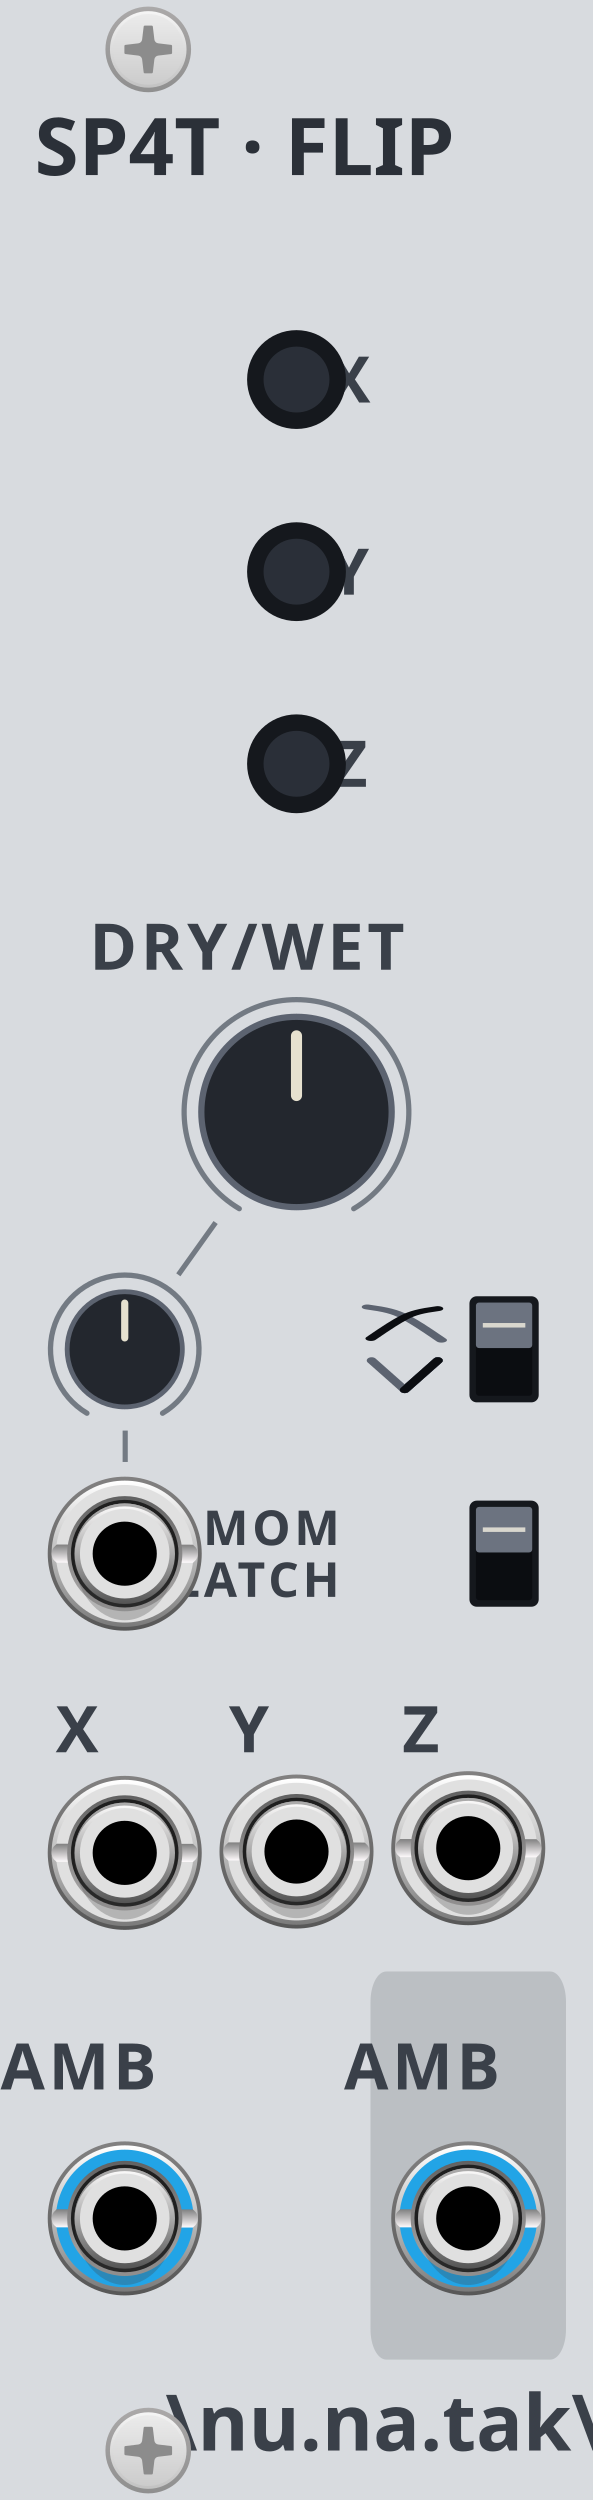
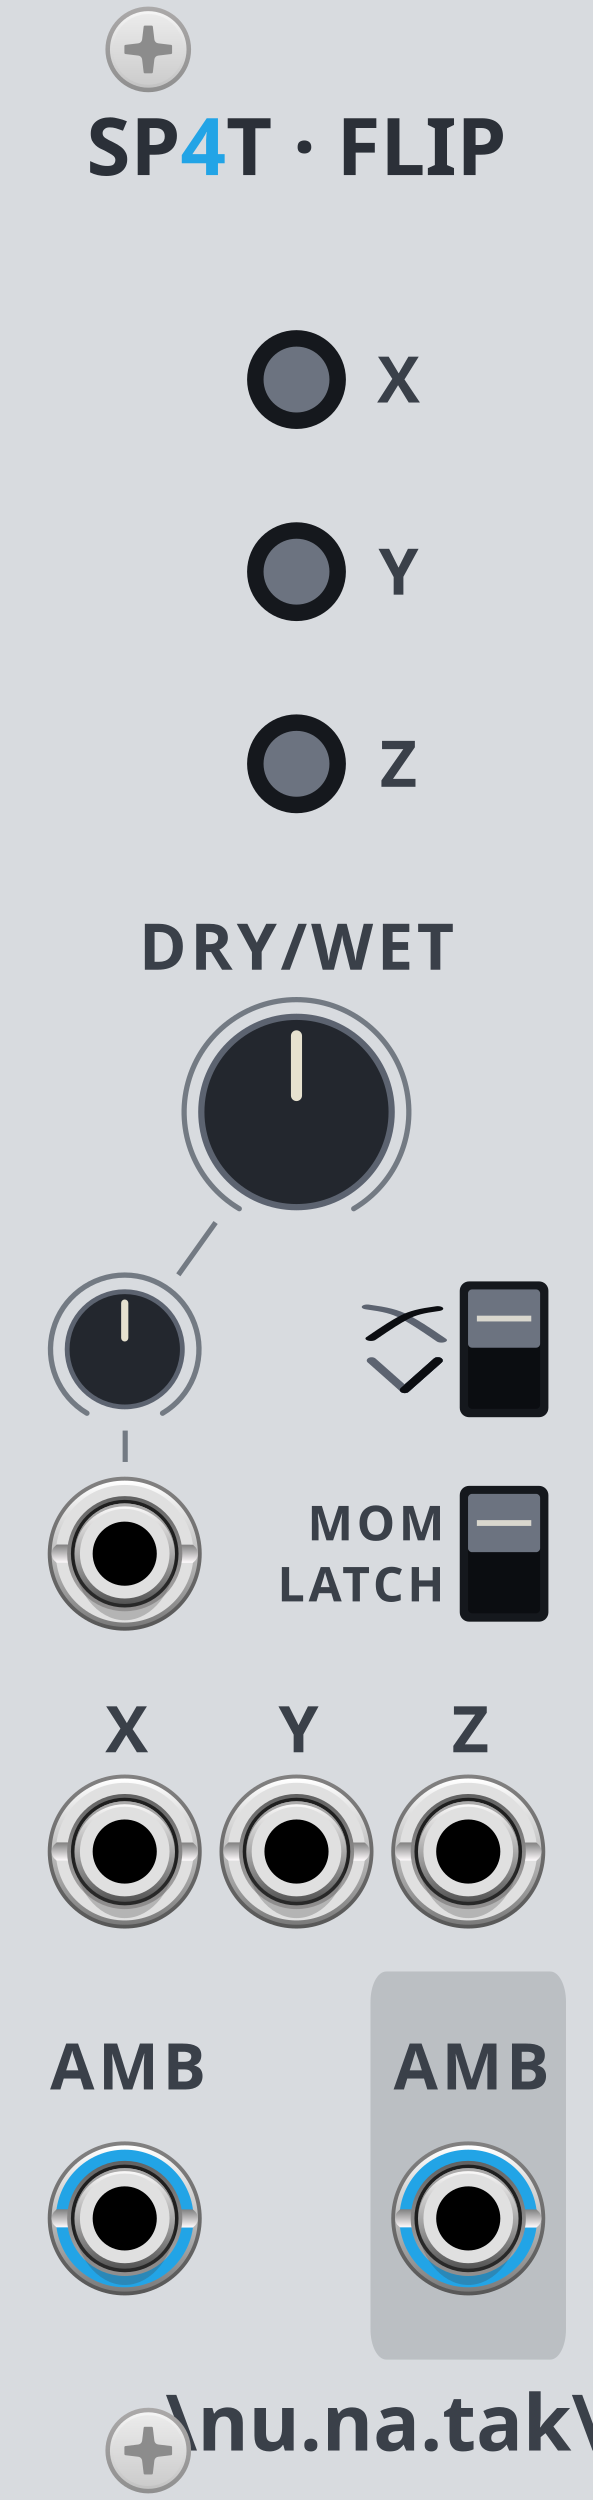
- <svg xmlns="http://www.w3.org/2000/svg" xmlns:xlink="http://www.w3.org/1999/xlink" version="1.1" width="30.48mm" height="128.5mm" viewBox="0 0 30.48 128.5" id="svg8" xml:space="preserve">
+ <svg xmlns="http://www.w3.org/2000/svg" xmlns:xlink="http://www.w3.org/1999/xlink" version="1.1" width="30.48mm" height="128.5mm" viewBox="0 0 30.48 128.5" id="svg8">
  <defs id="component-defs">
    <linearGradient id="screw-g1" gradientUnits="userSpaceOnUse" x1="219.999" y1="6477.4" x2="232.999" y2="6477.4" gradientTransform="matrix(6.123234e-17 1 1 -6.123234e-17 -6469.9 -219)">
      <stop offset="0" stop-color="#ABA9A9" id="stop1" />
      <stop offset="1" stop-color="#8F8F8F" id="stop2" />
    </linearGradient>
    <linearGradient id="screw-g2" gradientUnits="userSpaceOnUse" x1="220.687" y1="6477.4" x2="232.311" y2="6477.4" gradientTransform="matrix(6.123234e-17 1 1 -6.123234e-17 -6469.9 -219)">
      <stop offset="0.006" stop-color="#F5F5F5" id="stop3" />
      <stop offset="1" stop-color="#C2C2C2" id="stop4" />
    </linearGradient>
    <linearGradient id="screw-g3" gradientUnits="userSpaceOnUse" x1="221.134" y1="6477.4" x2="231.864" y2="6477.4" gradientTransform="matrix(6.123234e-17 1 1 -6.123234e-17 -6469.9 -219)">
      <stop offset="0.006" stop-color="#EBEBEB" id="stop5" />
      <stop offset="1" stop-color="#CCCCCC" id="stop6" />
    </linearGradient>
    <symbol id="ScrewSilver" viewBox="0 0 15 14.999">
      <circle fill="url(#screw-g1)" cx="7.5" cy="7.499" r="6.5" id="circle6" />
      <circle fill="url(#screw-g2)" cx="7.5" cy="7.499" r="5.812" id="circle7" />
      <circle fill="url(#screw-g3)" cx="7.5" cy="7.499" r="5.365" id="circle8" />
      <path fill="#8C8C8C" d="M10.969,6.81L9.005,6.575C8.704,6.539,8.466,6.301,8.43,5.999L8.196,4.037c-0.01-0.086-0.083-0.15-0.169-0.15H6.973c-0.086,0-0.159,0.064-0.169,0.15l-0.235,1.963C6.533,6.302,6.295,6.54,5.994,6.576L4.031,6.81c-0.086,0.01-0.15,0.083-0.15,0.169v1.054c0,0.086,0.064,0.159,0.15,0.169l1.963,0.235C6.296,8.473,6.533,8.71,6.569,9.012l0.235,1.963c0.01,0.086,0.083,0.15,0.169,0.15h1.054c0.086,0,0.159-0.064,0.169-0.15l0.235-1.963c0.036-0.301,0.274-0.539,0.575-0.575l1.962-0.235c0.086-0.01,0.15-0.083,0.15-0.169V6.979C11.119,6.893,11.054,6.82,10.969,6.81z" id="path8" />
    </symbol>
    <linearGradient id="jack-g16" gradientUnits="userSpaceOnUse" x1="-602.159" y1="1785.691" x2="-578.784" y2="1785.691" gradientTransform="matrix(0,1,1,0,-1773.841,602.399)">
      <stop offset="0" stop-color="#828181" id="stop8" />
      <stop offset="1" stop-color="#575757" id="stop9" />
    </linearGradient>
    <linearGradient id="jack-g17" gradientUnits="userSpaceOnUse" x1="1062.069" y1="-4091.69" x2="1084.274" y2="-4091.69" gradientTransform="rotate(90,-1509.304,-2570.536)">
      <stop offset="0.006" stop-color="#FFFFFF" id="stop10" />
      <stop offset="1" stop-color="#7A7A7A" id="stop11" />
    </linearGradient>
    <linearGradient id="jack-g18" gradientUnits="userSpaceOnUse" x1="58.862" y1="-54.641" x2="58.862" y2="-51.868" gradientTransform="matrix(1,0,0,-1,-47.00625,-41.32658)">
      <stop offset="0" stop-color="#FFFBFD" id="stop12" />
      <stop offset="1" stop-color="#808080" id="stop13" />
    </linearGradient>
    <linearGradient id="jack-g19" gradientUnits="userSpaceOnUse" x1="-1240.793" y1="-381.897" x2="-1223.316" y2="-381.897" gradientTransform="matrix(0,-1,-1,0,-370.0472,-1220.126)">
      <stop offset="0" stop-color="#B0AEAE" id="stop14" />
      <stop offset="1" stop-color="#616161" id="stop15" />
    </linearGradient>
    <linearGradient id="jack-g20" gradientUnits="userSpaceOnUse" x1="-1884.864" y1="21.483" x2="-1884.864" y2="6.22" gradientTransform="rotate(180,-936.5067,12.88983)">
      <stop offset="0" stop-color="#FFFEFE" id="stop16" />
      <stop offset="1" stop-color="#545454" id="stop17" />
    </linearGradient>
    <linearGradient xlink:href="#jack-g16" id="linearGradient17" gradientUnits="userSpaceOnUse" gradientTransform="matrix(0,1,1,0,-1773.841,602.399)" x1="-602.159" y1="1785.691" x2="-578.784" y2="1785.691" />
    <linearGradient xlink:href="#jack-g17" id="linearGradient18" gradientUnits="userSpaceOnUse" gradientTransform="rotate(90,-1509.304,-2570.536)" x1="1062.069" y1="-4091.69" x2="1084.274" y2="-4091.69" />
    <linearGradient xlink:href="#jack-g18" id="linearGradient19" gradientUnits="userSpaceOnUse" gradientTransform="matrix(1,0,0,-1,-47.00625,-41.32658)" x1="58.862" y1="-54.641" x2="58.862" y2="-51.868" />
    <linearGradient xlink:href="#jack-g19" id="linearGradient20" gradientUnits="userSpaceOnUse" gradientTransform="matrix(0,-1,-1,0,-370.0472,-1220.126)" x1="-1240.793" y1="-381.897" x2="-1223.316" y2="-381.897" />
    <linearGradient xlink:href="#jack-g20" id="linearGradient21" gradientUnits="userSpaceOnUse" gradientTransform="rotate(180,-936.5067,12.88983)" x1="-1884.864" y1="21.483" x2="-1884.864" y2="6.22" />
-     <linearGradient xlink:href="#jack-g16" id="linearGradient34" gradientUnits="userSpaceOnUse" gradientTransform="matrix(0,1,1,0,-1773.841,602.399)" x1="-602.159" y1="1785.691" x2="-578.784" y2="1785.691" />
-     <linearGradient xlink:href="#jack-g17" id="linearGradient35" gradientUnits="userSpaceOnUse" gradientTransform="rotate(90,-1509.304,-2570.536)" x1="1062.069" y1="-4091.69" x2="1084.274" y2="-4091.69" />
-     <linearGradient xlink:href="#jack-g18" id="linearGradient36" gradientUnits="userSpaceOnUse" gradientTransform="matrix(1,0,0,-1,-47.00625,-41.32658)" x1="58.862" y1="-54.641" x2="58.862" y2="-51.868" />
-     <linearGradient xlink:href="#jack-g19" id="linearGradient37" gradientUnits="userSpaceOnUse" gradientTransform="matrix(0,-1,-1,0,-370.0472,-1220.126)" x1="-1240.793" y1="-381.897" x2="-1223.316" y2="-381.897" />
-     <linearGradient xlink:href="#jack-g20" id="linearGradient38" gradientUnits="userSpaceOnUse" gradientTransform="rotate(180,-936.5067,12.88983)" x1="-1884.864" y1="21.483" x2="-1884.864" y2="6.22" />
-     <linearGradient id="jack-g16-2" gradientUnits="userSpaceOnUse" x1="-602.159" y1="1785.691" x2="-578.784" y2="1785.691" gradientTransform="matrix(0 1 1 0 -1773.841 602.399)">
-       <stop offset="0" stop-color="#828181" id="stop8-7" />
-       <stop offset="1" stop-color="#575757" id="stop9-3" />
-     </linearGradient>
-     <linearGradient id="jack-g17-7" gradientUnits="userSpaceOnUse" x1="1062.069" y1="-4091.69" x2="1084.274" y2="-4091.69" gradientTransform="matrix(0 1 -1 0 -4079.84 -1061.232)">
-       <stop offset="0.006" stop-color="#FFFFFF" id="stop10-9" />
-       <stop offset="1" stop-color="#7A7A7A" id="stop11-0" />
-     </linearGradient>
-     <linearGradient id="jack-g20-7" gradientUnits="userSpaceOnUse" x1="-1884.864" y1="21.483" x2="-1884.864" y2="6.22" gradientTransform="matrix(-1 0 0 -1 -1873.013 25.77966)">
-       <stop offset="0" stop-color="#FFFEFE" id="stop16-0" />
-       <stop offset="1" stop-color="#545454" id="stop17-3" />
-     </linearGradient>
-     <linearGradient xlink:href="#jack-g16" id="linearGradient70" gradientUnits="userSpaceOnUse" gradientTransform="matrix(0,1,1,0,-1773.841,602.399)" x1="-602.159" y1="1785.691" x2="-578.784" y2="1785.691" />
-     <linearGradient xlink:href="#jack-g17" id="linearGradient71" gradientUnits="userSpaceOnUse" gradientTransform="rotate(90,-1509.304,-2570.536)" x1="1062.069" y1="-4091.69" x2="1084.274" y2="-4091.69" />
-     <linearGradient xlink:href="#jack-g18" id="linearGradient72" gradientUnits="userSpaceOnUse" gradientTransform="matrix(1,0,0,-1,-47.00625,-41.32658)" x1="58.862" y1="-54.641" x2="58.862" y2="-51.868" />
-     <linearGradient xlink:href="#jack-g19" id="linearGradient73" gradientUnits="userSpaceOnUse" gradientTransform="matrix(0,-1,-1,0,-370.0472,-1220.126)" x1="-1240.793" y1="-381.897" x2="-1223.316" y2="-381.897" />
-     <linearGradient xlink:href="#jack-g20" id="linearGradient74" gradientUnits="userSpaceOnUse" gradientTransform="rotate(180,-936.5067,12.88983)" x1="-1884.864" y1="21.483" x2="-1884.864" y2="6.22" />
-     <linearGradient xlink:href="#jack-g16" id="linearGradient82" gradientUnits="userSpaceOnUse" gradientTransform="matrix(0,1,1,0,-1773.841,602.399)" x1="-602.159" y1="1785.691" x2="-578.784" y2="1785.691" />
-     <linearGradient xlink:href="#jack-g17" id="linearGradient83" gradientUnits="userSpaceOnUse" gradientTransform="rotate(90,-1509.304,-2570.536)" x1="1062.069" y1="-4091.69" x2="1084.274" y2="-4091.69" />
-     <linearGradient xlink:href="#jack-g18" id="linearGradient84" gradientUnits="userSpaceOnUse" gradientTransform="matrix(1,0,0,-1,-47.00625,-41.32658)" x1="58.862" y1="-54.641" x2="58.862" y2="-51.868" />
-     <linearGradient xlink:href="#jack-g19" id="linearGradient85" gradientUnits="userSpaceOnUse" gradientTransform="matrix(0,-1,-1,0,-370.0472,-1220.126)" x1="-1240.793" y1="-381.897" x2="-1223.316" y2="-381.897" />
-     <linearGradient xlink:href="#jack-g20" id="linearGradient86" gradientUnits="userSpaceOnUse" gradientTransform="rotate(180,-936.5067,12.88983)" x1="-1884.864" y1="21.483" x2="-1884.864" y2="6.22" />
-     <linearGradient xlink:href="#jack-g16" id="linearGradient94" gradientUnits="userSpaceOnUse" gradientTransform="matrix(0,1,1,0,-1773.841,602.399)" x1="-602.159" y1="1785.691" x2="-578.784" y2="1785.691" />
-     <linearGradient xlink:href="#jack-g17" id="linearGradient95" gradientUnits="userSpaceOnUse" gradientTransform="rotate(90,-1509.304,-2570.536)" x1="1062.069" y1="-4091.69" x2="1084.274" y2="-4091.69" />
-     <linearGradient xlink:href="#jack-g18" id="linearGradient96" gradientUnits="userSpaceOnUse" gradientTransform="matrix(1,0,0,-1,-47.00625,-41.32658)" x1="58.862" y1="-54.641" x2="58.862" y2="-51.868" />
-     <linearGradient xlink:href="#jack-g19" id="linearGradient97" gradientUnits="userSpaceOnUse" gradientTransform="matrix(0,-1,-1,0,-370.0472,-1220.126)" x1="-1240.793" y1="-381.897" x2="-1223.316" y2="-381.897" />
-     <linearGradient xlink:href="#jack-g20" id="linearGradient98" gradientUnits="userSpaceOnUse" gradientTransform="rotate(180,-936.5067,12.88983)" x1="-1884.864" y1="21.483" x2="-1884.864" y2="6.22" />
    <linearGradient xlink:href="#jack-g16" id="linearGradient104" gradientUnits="userSpaceOnUse" gradientTransform="matrix(0,1,1,0,-1773.841,602.399)" x1="-602.159" y1="1785.691" x2="-578.784" y2="1785.691" />
    <linearGradient xlink:href="#jack-g17" id="linearGradient105" gradientUnits="userSpaceOnUse" gradientTransform="rotate(90,-1509.304,-2570.536)" x1="1062.069" y1="-4091.69" x2="1084.274" y2="-4091.69" />
    <linearGradient xlink:href="#jack-g18" id="linearGradient106" gradientUnits="userSpaceOnUse" gradientTransform="matrix(1,0,0,-1,-47.00625,-41.32658)" x1="58.862" y1="-54.641" x2="58.862" y2="-51.868" />
    <linearGradient xlink:href="#jack-g19" id="linearGradient107" gradientUnits="userSpaceOnUse" gradientTransform="matrix(0,-1,-1,0,-370.0472,-1220.126)" x1="-1240.793" y1="-381.897" x2="-1223.316" y2="-381.897" />
    <linearGradient xlink:href="#jack-g20" id="linearGradient108" gradientUnits="userSpaceOnUse" gradientTransform="rotate(180,-936.5067,12.88983)" x1="-1884.864" y1="21.483" x2="-1884.864" y2="6.22" />
-   </defs>
-   <g id="panel" style="display:inline">
-     <rect id="background" x="0" y="0" width="30.48" height="128.5" fill="#d8dbdf" />
-     <rect style="display:inline;fill:#bbbfc3;fill-opacity:1;stroke:none;stroke-width:0.218;stroke-dasharray:none;stroke-opacity:1" id="rect138" width="10.048" height="19.948" x="19.044" y="101.335" rx="0.809" ry="1.552" />
-     <text id="title" x="15.24" y="9" font-family="'Rounded Mplus 1c', 'Arial Rounded MT Bold', sans-serif" font-size="4.1" font-weight="700" text-anchor="middle" fill="#2B3038" style="font-style:normal;font-variant:normal;font-weight:bold;font-stretch:normal;font-size:4.1px;font-family:'Rounded Mplus 1c', 'Arial Rounded MT Bold', sans-serif;-inkscape-font-specification:'Rounded Mplus 1c, Arial Rounded MT Bold, sans-serif, Bold';font-variant-ligatures:normal;font-variant-caps:normal;font-variant-numeric:normal;font-variant-east-asian:normal;text-anchor:middle;fill:#2b3038">
-       <tspan id="tspan38" x="15.24" y="9">SP4T · FLIP</tspan>
-     </text>
-     <text id="brand" x="19.76" y="125.958" font-family="'Rounded Mplus 1c', 'Arial Rounded MT Bold', sans-serif" font-size="4px" font-weight="700" text-anchor="middle" fill="#3a4049">\nu.na.tak\</text>
-     <g style="fill:none;stroke:#5c6370;stroke-width:7.128;stroke-linecap:round;stroke-linejoin:round;stroke-dasharray:none;stroke-opacity:1" id="g142" transform="matrix(0.07083916,0,0,0.04712771,18.53588,69.55258)">
-       <path d="M 8,8 32,40 56,8" id="path1-3" style="stroke:#5c6370;stroke-width:7.128;stroke-dasharray:none;stroke-opacity:1" />
-       <path d="M 32,40 56,8" id="path143" style="stroke:#5c6370;stroke-width:7.128;stroke-dasharray:none;stroke-opacity:1" />
-     </g>
-     <g id="g121" transform="translate(6.052752,7.687021)" style="display:inline">
-       <text x="16.901" y="71.725" id="text118" style="font-style:normal;font-variant:normal;font-weight:600;font-stretch:normal;font-size:2.469px;font-family:'Barlow Condensed', 'Arial Narrow', sans-serif;-inkscape-font-specification:'Barlow Condensed, Arial Narrow, sans-serif, Semi-Bold';font-variant-ligatures:normal;font-variant-caps:normal;font-variant-numeric:normal;font-variant-east-asian:normal;text-align:end;letter-spacing:0.2;text-anchor:end;fill:#3a4049;fill-opacity:1">
-         <tspan id="tspan139" x="17.101" y="71.725">MOM</tspan>
-       </text>
-       <text x="16.889" y="74.388" id="text119" style="font-style:normal;font-variant:normal;font-weight:600;font-stretch:normal;font-size:2.469px;font-family:'Barlow Condensed', 'Arial Narrow', sans-serif;-inkscape-font-specification:'Barlow Condensed, Arial Narrow, sans-serif, Semi-Bold';font-variant-ligatures:normal;font-variant-caps:normal;font-variant-numeric:normal;font-variant-east-asian:normal;text-align:end;letter-spacing:0.2;text-anchor:end;fill:#3a4049;fill-opacity:1">
-         <tspan id="tspan140" x="17.089" y="74.388">LATCH</tspan>
-       </text>
-     </g>
-     <text x="15.144" y="49.844" id="text106" style="font-style:normal;font-variant:normal;font-weight:600;font-stretch:normal;font-size:3.3px;font-family:'Barlow Condensed', 'Arial Narrow', sans-serif;-inkscape-font-specification:'Barlow Condensed, Arial Narrow, sans-serif, Semi-Bold';font-variant-ligatures:normal;font-variant-caps:normal;font-variant-numeric:normal;font-variant-east-asian:normal;letter-spacing:0.2;text-anchor:middle;display:inline;fill:#3a4049">
-       <tspan id="tspan146" x="15.244" y="49.844">DRY/WET</tspan>
-     </text>
-     <text x="6.411" y="90.065" id="text108" style="font-style:normal;font-variant:normal;font-weight:600;font-stretch:normal;font-size:3.3px;font-family:'Barlow Condensed', 'Arial Narrow', sans-serif;-inkscape-font-specification:'Barlow Condensed, Arial Narrow, sans-serif, Semi-Bold';font-variant-ligatures:normal;font-variant-caps:normal;font-variant-numeric:normal;font-variant-east-asian:normal;letter-spacing:0.2;text-anchor:middle;display:inline;fill:#3a4049">
-       <tspan id="tspan108" x="6.511" y="90.065">X</tspan>
-     </text>
-     <text x="15.24" y="90.065" id="text109" style="font-style:normal;font-variant:normal;font-weight:600;font-stretch:normal;font-size:3.3px;font-family:'Barlow Condensed', 'Arial Narrow', sans-serif;-inkscape-font-specification:'Barlow Condensed, Arial Narrow, sans-serif, Semi-Bold';font-variant-ligatures:normal;font-variant-caps:normal;font-variant-numeric:normal;font-variant-east-asian:normal;letter-spacing:0.2;text-anchor:middle;display:inline;fill:#3a4049">
-       <tspan id="tspan109" x="15.34" y="90.065">Y</tspan>
-     </text>
-     <text x="24.079" y="90.065" id="text110" style="font-style:normal;font-variant:normal;font-weight:600;font-stretch:normal;font-size:3.3px;font-family:'Barlow Condensed', 'Arial Narrow', sans-serif;-inkscape-font-specification:'Barlow Condensed, Arial Narrow, sans-serif, Semi-Bold';font-variant-ligatures:normal;font-variant-caps:normal;font-variant-numeric:normal;font-variant-east-asian:normal;letter-spacing:0.2;text-anchor:middle;display:inline;fill:#3a4049">
-       <tspan id="tspan110" x="24.179" y="90.065">Z</tspan>
-     </text>
-     <text x="20.383" y="20.69" id="text127" style="font-style:normal;font-variant:normal;font-weight:600;font-stretch:normal;font-size:3.3px;font-family:'Barlow Condensed', 'Arial Narrow', sans-serif;-inkscape-font-specification:'Barlow Condensed, Arial Narrow, sans-serif, Semi-Bold';font-variant-ligatures:normal;font-variant-caps:normal;font-variant-numeric:normal;font-variant-east-asian:normal;letter-spacing:0.2;text-anchor:middle;display:inline;fill:#3a4049">
-       <tspan id="tspan127" x="20.483" y="20.69">X</tspan>
-     </text>
-     <text x="20.383" y="30.565" id="text128" style="font-style:normal;font-variant:normal;font-weight:600;font-stretch:normal;font-size:3.3px;font-family:'Barlow Condensed', 'Arial Narrow', sans-serif;-inkscape-font-specification:'Barlow Condensed, Arial Narrow, sans-serif, Semi-Bold';font-variant-ligatures:normal;font-variant-caps:normal;font-variant-numeric:normal;font-variant-east-asian:normal;letter-spacing:0.2;text-anchor:middle;display:inline;fill:#3a4049">
-       <tspan id="tspan130" x="20.483" y="30.565">Y</tspan>
-     </text>
-     <text x="20.383" y="40.44" id="text129" style="font-style:normal;font-variant:normal;font-weight:600;font-stretch:normal;font-size:3.3px;font-family:'Barlow Condensed', 'Arial Narrow', sans-serif;-inkscape-font-specification:'Barlow Condensed, Arial Narrow, sans-serif, Semi-Bold';font-variant-ligatures:normal;font-variant-caps:normal;font-variant-numeric:normal;font-variant-east-asian:normal;letter-spacing:0.2;text-anchor:middle;display:inline;fill:#3a4049">
-       <tspan id="tspan131" x="20.483" y="40.44">Z</tspan>
-     </text>
-     <g style="fill:none;stroke:#3a4049;stroke-width:7.128;stroke-linecap:round;stroke-dasharray:none;stroke-opacity:1" id="g143" transform="matrix(0.07946381,0,0,0.03553847,18.24067,66.89327)">
-       <path d="m 8,8 c 12,3.6 18,7 24,14 6,7 12,15.6 24,34" id="path1-8" style="stroke:#5c6370;stroke-width:7.128;stroke-dasharray:none;stroke-opacity:1" />
-       <path d="M 10.4,53.6 C 21.2,37.04 26.6,29.3 32,23 37.4,16.7 42.8,13.64 53.6,10.4" id="path2-1" style="stroke:#0b0d11;stroke-width:7.128;stroke-dasharray:none;stroke-opacity:1" />
-     </g>
-     <g style="fill:none;stroke:#5c6370;stroke-width:7.128;stroke-linecap:round;stroke-linejoin:round;stroke-dasharray:none;stroke-opacity:1" id="g145" transform="matrix(0.07083916,0,0,0.04712771,18.53588,69.55258)">
-       <path d="M 32,40 56,8" id="path145" style="stroke:#5c6370;stroke-width:7.128;stroke-dasharray:none;stroke-opacity:1" />
-       <path d="M 32,40 56,8" id="path144" style="stroke:#0b0d11;stroke-width:7.128;stroke-dasharray:none;stroke-opacity:1" />
-     </g>
-     <g id="g58-4" transform="matrix(0.9,0,0,0.9,-20.9697,8.172098)" style="display:inline">
-       <path d="m 36.965,59.95 a 6.417,6.417 0 1 1 6.535,0" id="path58" style="fill:none;stroke:#737a83;stroke-width:0.3;stroke-linecap:round" />
-     </g>
-     <g id="g54" transform="matrix(0.9107457,0,0,0.9107457,-14.92461,2.717909)" style="display:inline">
-       <path d="m 21.293,76.773 a 4.19,4.19 0 1 1 4.268,0" id="path53-3" style="fill:none;stroke:#737a83;stroke-width:0.3;stroke-linecap:round" />
-     </g>
-     <path style="fill:none;stroke:#737a83;stroke-width:0.265px;stroke-linecap:butt;stroke-linejoin:miter;stroke-opacity:1" d="M 11.083,62.838 9.165,65.525" id="path140" />
-     <text x="6.478" y="107.4" id="text43" style="font-style:normal;font-variant:normal;font-weight:600;font-stretch:normal;font-size:3.3px;font-family:'Barlow Condensed', 'Arial Narrow', sans-serif;-inkscape-font-specification:'Barlow Condensed, Arial Narrow, sans-serif, Semi-Bold';font-variant-ligatures:normal;font-variant-caps:normal;font-variant-numeric:normal;font-variant-east-asian:normal;letter-spacing:0.2;text-anchor:middle;display:inline;fill:#3a4049">
-       <tspan id="tspan2" x="6.578" y="107.4">AMB</tspan>
-     </text>
-     <text x="24.135" y="107.4" id="text46" style="font-style:normal;font-variant:normal;font-weight:600;font-stretch:normal;font-size:3.3px;font-family:'Barlow Condensed', 'Arial Narrow', sans-serif;-inkscape-font-specification:'Barlow Condensed, Arial Narrow, sans-serif, Semi-Bold';font-variant-ligatures:normal;font-variant-caps:normal;font-variant-numeric:normal;font-variant-east-asian:normal;letter-spacing:0.2;text-anchor:middle;display:inline;fill:#3a4049;fill-opacity:1">
-       <tspan id="tspan85" x="24.235" y="107.4">AMB</tspan>
-     </text>
-     <path style="fill:none;stroke:#737a83;stroke-width:0.265px;stroke-linecap:butt;stroke-linejoin:miter;stroke-opacity:1" d="m 6.435,73.532 v 1.613" id="path146" />
-   </g>
-   <g id="components" style="display:inline">
-     <use id="screw-top-left" xlink:href="#ScrewSilver" x="5.08" y="0" width="5.08" height="5.08" />
-     <use id="screw-bottom-left" xlink:href="#ScrewSilver" x="5.08" y="123.42" width="5.08" height="5.08" />
-     <g id="ambi-output" transform="matrix(0.3386667,0,0,0.3386667,20.05522,109.9868)">
-       <path fill="url(#jack-g16)" d="m 11.85,23.615 c -6.445,0 -11.688,-5.243 -11.688,-11.687 0,-6.445 5.243,-11.688 11.688,-11.688 6.445,0 11.687,5.243 11.687,11.688 0,6.444 -5.243,11.687 -11.687,11.687 z" id="path9" style="fill:url(#linearGradient17)" />
-       <circle fill="url(#jack-g17)" cx="11.85" cy="11.94" r="11.102" id="circle9" style="fill:url(#linearGradient18)" />
-       <circle fill="#22A4E6" cx="11.85" cy="11.94" r="10.443" id="circle10" />
-       <path fill="url(#jack-g18)" d="M 1.521,10.542 1.092,10.958 C 0.652,11.537 0.655,12.339 1.099,12.915 l 0.398,0.369 20.7,0.03 0.402,-0.384 c 0.46,-0.573 0.463,-1.387 0.008,-1.964 L 22.198,10.565 Z" id="path10" style="fill:url(#linearGradient19)" />
-       <circle fill="url(#jack-g19)" cx="11.85" cy="11.928" r="8.738" id="circle11" style="fill:url(#linearGradient20)" />
+     <symbol id="SP4TAmbiPort" viewBox="0 0 23.7 23.7">
+       <path d="m 11.85,23.615 c -6.445,0 -11.688,-5.243 -11.688,-11.687 0,-6.445 5.243,-11.688 11.688,-11.688 6.445,0 11.687,5.243 11.687,11.688 0,6.444 -5.243,11.687 -11.687,11.687 z" id="path9" style="fill:url(#linearGradient17)" />
+       <circle cx="11.85" cy="11.94" r="11.102" id="circle9" style="fill:url(#linearGradient18)" />
+       <circle fill="#22A4E6" cx="11.85" cy="11.94" r="10.444" id="circle10" />
+       <path d="M 1.521,10.542 1.092,10.958 C 0.652,11.537 0.655,12.339 1.099,12.915 l 0.398,0.369 20.7,0.03 0.402,-0.384 c 0.46,-0.573 0.463,-1.387 0.008,-1.964 L 22.198,10.565 Z" id="path10" style="fill:url(#linearGradient19)" />
+       <circle cx="11.85" cy="11.928" r="8.738" id="circle11" style="fill:url(#linearGradient20)" />
      <circle fill="#1f1f1f" cx="11.85" cy="11.928" r="8.167" id="circle12" />
      <path opacity="0.28" fill="#404040" d="m 11.85,4.297 c 4.213,0 7.629,3.782 7.629,8.448 0,4.666 -3.415,9.288 -7.629,9.288 -4.213,0 -7.629,-4.622 -7.629,-9.288 0,-4.666 3.415,-8.448 7.629,-8.448 z" id="path12" />
-       <circle fill="url(#jack-g20)" cx="11.85" cy="11.928" r="7.631" id="circle13" style="fill:url(#linearGradient21)" />
+       <circle cx="11.85" cy="11.928" r="7.631" id="circle13" style="fill:url(#linearGradient21)" />
      <circle fill="#e0e0e0" cx="11.85" cy="11.928" r="6.8" id="circle14" />
      <g opacity="0.43" id="g16">
-         <path fill="#404040" d="m 11.85,4.746 c 4.175,0 7.561,3.257 7.623,7.296 5.5e-4,-0.038 0.006,-0.075 0.006,-0.114 0,-4.215 -3.415,-7.631 -7.629,-7.631 -4.213,0 -7.629,3.417 -7.629,7.631 0,0.038 0.005,0.076 0.006,0.114 0.062,-4.039 3.448,-7.296 7.623,-7.296 z" id="path14" />
-         <path opacity="0.28" fill="#404040" d="m 4.227,12.042 c -5.5e-4,0.037 -0.006,0.073 -0.006,0.111 0,4.091 3.415,7.407 7.629,7.407 -4.175,-10e-6 -7.561,-3.356 -7.623,-7.517 z" id="path15" />
+         <path fill="#404040" d="m 11.85,4.746 c 4.175,0 7.561,3.257 7.623,7.296 0.001,-0.038 0.006,-0.075 0.006,-0.114 0,-4.215 -3.415,-7.631 -7.629,-7.631 -4.213,0 -7.629,3.417 -7.629,7.631 0,0.038 0.005,0.076 0.006,0.114 0.062,-4.039 3.448,-7.296 7.623,-7.296 z" id="path14" />
+         <path opacity="0.28" fill="#404040" d="m 4.227,12.042 c -0.001,0.037 -0.006,0.073 -0.006,0.111 0,4.091 3.415,7.407 7.629,7.407 -4.175,-0 -7.561,-3.356 -7.623,-7.517 z" id="path15" />
        <path opacity="0.28" fill="#404040" d="m 11.85,19.559 c 4.213,0 7.629,-3.316 7.629,-7.407 0,-0.037 -0.005,-0.073 -0.006,-0.111 -0.062,4.162 -3.448,7.517 -7.623,7.517 z" id="path16" />
      </g>
      <circle fill="#000000" cx="11.85" cy="11.928" r="4.867" id="circle16" />
-     </g>
-     <g id="left-input" transform="matrix(0.3386667,0,0,0.3386667,2.398254,109.9868)">
-       <path fill="url(#jack-g16)" d="m 11.85,23.615 c -6.445,0 -11.688,-5.243 -11.688,-11.687 0,-6.445 5.243,-11.688 11.688,-11.688 6.445,0 11.687,5.243 11.687,11.688 0,6.444 -5.243,11.687 -11.687,11.687 z" id="path21" style="fill:url(#linearGradient34)" />
-       <circle fill="url(#jack-g17)" cx="11.85" cy="11.94" r="11.102" id="circle25" style="fill:url(#linearGradient35)" />
-       <circle fill="#22A4E6" cx="11.85" cy="11.94" r="10.443" id="circle27" />
-       <path fill="url(#jack-g18)" d="M 1.521,10.542 1.092,10.958 C 0.652,11.537 0.655,12.339 1.099,12.915 l 0.398,0.369 20.7,0.03 0.402,-0.384 c 0.46,-0.573 0.463,-1.387 0.008,-1.964 L 22.198,10.565 Z" id="path27" style="fill:url(#linearGradient36)" />
-       <circle fill="url(#jack-g19)" cx="11.85" cy="11.928" r="8.738" id="circle28" style="fill:url(#linearGradient37)" />
-       <circle fill="#1f1f1f" cx="11.85" cy="11.928" r="8.167" id="circle29" />
-       <path opacity="0.28" fill="#404040" d="m 11.85,4.297 c 4.213,0 7.629,3.782 7.629,8.448 0,4.666 -3.415,9.288 -7.629,9.288 -4.213,0 -7.629,-4.622 -7.629,-9.288 0,-4.666 3.415,-8.448 7.629,-8.448 z" id="path29" />
-       <circle fill="url(#jack-g20)" cx="11.85" cy="11.928" r="7.631" id="circle30" style="fill:url(#linearGradient38)" />
-       <circle fill="#e0e0e0" cx="11.85" cy="11.928" r="6.8" id="circle31" />
-       <g opacity="0.43" id="g33">
-         <path fill="#404040" d="m 11.85,4.746 c 4.175,0 7.561,3.257 7.623,7.296 5.5e-4,-0.038 0.006,-0.075 0.006,-0.114 0,-4.215 -3.415,-7.631 -7.629,-7.631 -4.213,0 -7.629,3.417 -7.629,7.631 0,0.038 0.005,0.076 0.006,0.114 0.062,-4.039 3.448,-7.296 7.623,-7.296 z" id="path31" />
-         <path opacity="0.28" fill="#404040" d="m 4.227,12.042 c -5.5e-4,0.037 -0.006,0.073 -0.006,0.111 0,4.091 3.415,7.407 7.629,7.407 -4.175,-10e-6 -7.561,-3.356 -7.623,-7.517 z" id="path32" />
-         <path opacity="0.28" fill="#404040" d="m 11.85,19.559 c 4.213,0 7.629,-3.316 7.629,-7.407 0,-0.037 -0.005,-0.073 -0.006,-0.111 -0.062,4.162 -3.448,7.517 -7.623,7.517 z" id="path33" />
-       </g>
-       <circle fill="#000000" cx="11.85" cy="11.928" r="4.867" id="circle33" />
-     </g>
-     <g id="g115" transform="matrix(0.2645833,0,0,0.2645833,24.12908,77.13252)" style="display:inline">
+     </symbol>
+     <symbol id="SP4TSwitchTwo" viewBox="0 0 13.457 20.613">
      <rect id="body-3" x="0" y="0" width="13.457" height="20.613" rx="1.418" fill="#15181d" />
      <rect id="slot" x="1.258" y="1.216" width="10.941" height="18.127" rx="0.6" fill="#0b0d11" />
      <rect id="handle" x="1.258" y="1.216" width="10.941" height="8.847" rx="0.6" fill="#6c7380" />
      <rect id="grip" x="2.6" y="5.201" width="8.257" height="0.877" fill="#d9d7ce" />
-     </g>
-     <g id="g137" transform="matrix(0.2645833,0,0,0.2645833,24.12908,66.62752)" style="display:inline">
-       <rect id="rect134" x="0" y="0" width="13.457" height="20.613" rx="1.418" fill="#15181d" />
-       <rect id="rect135" x="1.258" y="1.216" width="10.941" height="18.127" rx="0.6" fill="#0b0d11" />
-       <rect id="rect136" x="1.258" y="1.216" width="10.941" height="8.847" rx="0.6" fill="#6c7380" />
-       <rect id="rect137" x="2.6" y="5.201" width="8.257" height="0.877" fill="#d9d7ce" />
-     </g>
-     <g id="use58" transform="matrix(0.3048012,0,0,0.3048012,10.18533,52.10173)" style="display:inline">
-       <circle fill="#23272e" stroke="#5c6370" stroke-width="1.053" cx="16.584" cy="16.584" r="16.052" id="circle105" />
-       <rect fill="#e6e1cf" x="15.647" y="2.808" width="1.872" height="11.934" rx="0.936" id="rect105" />
-     </g>
-     <g id="use53" transform="matrix(0.3084377,0,0,0.3084377,3.327079,66.27001)" style="display:inline">
-       <circle fill="#23272e" stroke="#5c6370" stroke-width="0.8" cx="10" cy="10" r="9.6" id="circle65-5" />
-       <rect fill="#e6e1cf" x="9.4" y="1.7" width="1.2" height="7" rx="0.6" id="rect65" />
-     </g>
-     <g id="use71" transform="matrix(0.3386666,0,0,0.3386666,2.398255,75.81979)" style="display:inline">
-       <path fill="url(#jack-g16)" d="m 11.85,23.615 c -6.445,0 -11.688,-5.243 -11.688,-11.687 0,-6.445 5.243,-11.688 11.688,-11.688 6.445,0 11.687,5.243 11.687,11.688 0,6.444 -5.243,11.687 -11.687,11.687 z" id="path90" style="fill:url(#linearGradient104)" />
-       <circle fill="url(#jack-g17)" cx="11.85" cy="11.94" r="11.102" id="circle90-6" style="fill:url(#linearGradient105)" />
-       <circle fill="#e0e0e0" cx="11.85" cy="11.94" r="10.443" id="circle91-7" />
-       <path fill="url(#jack-g18)" d="M 1.521,10.542 1.092,10.958 C 0.652,11.537 0.655,12.339 1.099,12.915 l 0.398,0.369 20.7,0.03 0.402,-0.384 c 0.46,-0.573 0.463,-1.387 0.008,-1.964 L 22.198,10.565 Z" id="path91-9" style="fill:url(#linearGradient106)" />
-       <circle fill="url(#jack-g19)" cx="11.85" cy="11.928" r="8.738" id="circle92" style="fill:url(#linearGradient107)" />
+     </symbol>
+     <symbol id="PJ301M" viewBox="0 0 23.7 23.7">
+       <path d="m 11.85,23.615 c -6.445,0 -11.688,-5.243 -11.688,-11.687 0,-6.445 5.243,-11.688 11.688,-11.688 6.445,0 11.687,5.243 11.687,11.688 0,6.444 -5.243,11.687 -11.687,11.687 z" id="path90" style="fill:url(#linearGradient104)" />
+       <circle cx="11.85" cy="11.94" r="11.102" id="circle90-6" style="fill:url(#linearGradient105)" />
+       <circle fill="#e0e0e0" cx="11.85" cy="11.94" r="10.444" id="circle91-7" />
+       <path d="M 1.521,10.542 1.092,10.958 C 0.652,11.537 0.655,12.339 1.099,12.915 l 0.398,0.369 20.7,0.03 0.402,-0.384 c 0.46,-0.573 0.463,-1.387 0.008,-1.964 L 22.198,10.565 Z" id="path91-9" style="fill:url(#linearGradient106)" />
+       <circle cx="11.85" cy="11.928" r="8.738" id="circle92" style="fill:url(#linearGradient107)" />
      <circle fill="#1f1f1f" cx="11.85" cy="11.928" r="8.167" id="circle93-4" />
      <path opacity="0.28" fill="#404040" d="m 11.85,4.297 c 4.213,0 7.629,3.782 7.629,8.448 0,4.666 -3.415,9.288 -7.629,9.288 -4.213,0 -7.629,-4.622 -7.629,-9.288 0,-4.666 3.415,-8.448 7.629,-8.448 z" id="path93-1" />
-       <circle fill="url(#jack-g20)" cx="11.85" cy="11.928" r="7.631" id="circle94" style="fill:url(#linearGradient108)" />
+       <circle cx="11.85" cy="11.928" r="7.631" id="circle94" style="fill:url(#linearGradient108)" />
      <circle fill="#e0e0e0" cx="11.85" cy="11.928" r="6.8" id="circle95" />
      <g opacity="0.43" id="g97">
-         <path fill="#404040" d="m 11.85,4.746 c 4.175,0 7.561,3.257 7.623,7.296 5.5e-4,-0.038 0.006,-0.075 0.006,-0.114 0,-4.215 -3.415,-7.631 -7.629,-7.631 -4.213,0 -7.629,3.417 -7.629,7.631 0,0.038 0.005,0.076 0.006,0.114 0.062,-4.039 3.448,-7.296 7.623,-7.296 z" id="path95" />
-         <path opacity="0.28" fill="#404040" d="m 4.227,12.042 c -5.5e-4,0.037 -0.006,0.073 -0.006,0.111 0,4.091 3.415,7.407 7.629,7.407 -4.175,-10e-6 -7.561,-3.356 -7.623,-7.517 z" id="path96" />
+         <path fill="#404040" d="m 11.85,4.746 c 4.175,0 7.561,3.257 7.623,7.296 0.001,-0.038 0.006,-0.075 0.006,-0.114 0,-4.215 -3.415,-7.631 -7.629,-7.631 -4.213,0 -7.629,3.417 -7.629,7.631 0,0.038 0.005,0.076 0.006,0.114 0.062,-4.039 3.448,-7.296 7.623,-7.296 z" id="path95" />
+         <path opacity="0.28" fill="#404040" d="m 4.227,12.042 c -0.001,0.037 -0.006,0.073 -0.006,0.111 0,4.091 3.415,7.407 7.629,7.407 -4.175,-0 -7.561,-3.356 -7.623,-7.517 z" id="path96" />
        <path opacity="0.28" fill="#404040" d="m 11.85,19.559 c 4.213,0 7.629,-3.316 7.629,-7.407 0,-0.037 -0.005,-0.073 -0.006,-0.111 -0.062,4.162 -3.448,7.517 -7.623,7.517 z" id="path97" />
      </g>
      <circle fill="#000000" cx="11.85" cy="11.928" r="4.867" id="circle97" />
+     </symbol>
+     <symbol id="SP4TRoundLargeKnob" viewBox="0 0 33.167 33.167">
+       <circle fill="#23272e" stroke="#5c6370" stroke-width="1.053" cx="16.584" cy="16.584" r="16.052" id="circle105" />
+       <rect fill="#e6e1cf" x="15.647" y="2.808" width="1.872" height="11.934" rx="0.936" id="rect105" />
+     </symbol>
+     <symbol id="SP4TRoundSmallKnob" viewBox="0 0 20 20">
+       <circle fill="#23272e" stroke="#5c6370" stroke-width="0.8" cx="10" cy="10" r="9.6" id="circle65-5" />
+       <rect fill="#e6e1cf" x="9.4" y="1.7" width="1.2" height="7" rx="0.6" id="rect65" />
+     </symbol>
+     <symbol id="SP4TButton" viewBox="0 0 20 20">
+       <circle id="circle122" cx="10" cy="10" r="9.6" fill="#15181d" />
+       <circle id="circle123" cx="10" cy="10" r="6.4" fill="#6C7380" />
+     </symbol>
+   </defs>
+   <g id="panel">
+     <rect id="background" x="0" y="0" width="30.48" height="128.5" fill="#d8dbdf" />
+     <rect style="fill:#bbbfc3;stroke:none" id="rect138" width="10.048" height="19.948" x="19.044" y="101.335" rx="0.809" ry="1.552" />
+     <text id="title" x="15.24" y="9" style="font-weight:bold;font-size:4.1px;font-family:'Rounded Mplus 1c', 'Arial Rounded MT Bold', sans-serif;text-anchor:middle;fill:#2b3038">
+       <tspan id="tspan38" x="15.24" y="9">SP<tspan fill="#22a4e6" id="title-accent">4</tspan>T · FLIP</tspan>
+     </text>
+     <text id="brand" x="19.76" y="125.958" font-family="'Rounded Mplus 1c', 'Arial Rounded MT Bold', sans-serif" font-size="4" font-weight="700" text-anchor="middle" fill="#3a4049">\nu.na.tak\</text>
+     <g style="fill:none;stroke:#5c6370;stroke-width:7.128;stroke-linecap:round;stroke-linejoin:round" id="g142" transform="matrix(0.07083916,0,0,0.04712771,18.53588,69.55258)">
+       <path d="M 8,8 32,40 56,8" id="path1-3" style="stroke:#5c6370;stroke-width:7.128" />
+       <path d="M 32,40 56,8" id="path143" style="stroke:#5c6370;stroke-width:7.128" />
    </g>
-     <g id="g123" transform="matrix(0.2645833,0,0,0.2645833,12.59417,16.86322)" style="display:inline">
-       <circle id="circle122" cx="10" cy="10" r="9.6" fill="#15181d" />
-       <circle id="circle123" cx="10" cy="10" r="6.4" fill="#2a2f38" />
+     <g id="g121" transform="translate(6.053,7.687)">
+       <text x="16.781" y="71.485" id="text118" style="font-weight:600;font-size:2.469px;font-family:'Barlow Condensed', 'Arial Narrow', sans-serif;text-align:end;letter-spacing:0.2;text-anchor:end;fill:#3a4049">
+         <tspan id="tspan139" x="16.781" y="71.485">MOM</tspan>
+       </text>
+       <text x="16.781" y="74.628" id="text119" style="font-weight:600;font-size:2.469px;font-family:'Barlow Condensed', 'Arial Narrow', sans-serif;text-align:end;letter-spacing:0.2;text-anchor:end;fill:#3a4049">
+         <tspan id="tspan140" x="16.781" y="74.628">LATCH</tspan>
+       </text>
    </g>
-     <g id="g125" transform="matrix(0.2645833,0,0,0.2645833,12.59417,26.73838)" style="display:inline">
-       <circle id="circle124" cx="10" cy="10" r="9.6" fill="#15181d" />
-       <circle id="circle125" cx="10" cy="10" r="6.4" fill="#2a2f38" />
+     <text x="15.144" y="49.844" id="text106" style="font-weight:600;font-size:3.3px;font-family:'Barlow Condensed', 'Arial Narrow', sans-serif;letter-spacing:0.2;text-anchor:middle;fill:#3a4049">
+       <tspan id="tspan146" x="15.244" y="49.844">DRY/WET</tspan>
+     </text>
+     <text x="6.411" y="90.065" id="text108" style="font-weight:600;font-size:3.3px;font-family:'Barlow Condensed', 'Arial Narrow', sans-serif;letter-spacing:0.2;text-anchor:middle;fill:#3a4049">
+       <tspan id="tspan108" x="6.511" y="90.065">X</tspan>
+     </text>
+     <text x="15.24" y="90.065" id="text109" style="font-weight:600;font-size:3.3px;font-family:'Barlow Condensed', 'Arial Narrow', sans-serif;letter-spacing:0.2;text-anchor:middle;fill:#3a4049">
+       <tspan id="tspan109" x="15.34" y="90.065">Y</tspan>
+     </text>
+     <text x="24.079" y="90.065" id="text110" style="font-weight:600;font-size:3.3px;font-family:'Barlow Condensed', 'Arial Narrow', sans-serif;letter-spacing:0.2;text-anchor:middle;fill:#3a4049">
+       <tspan id="tspan110" x="24.179" y="90.065">Z</tspan>
+     </text>
+     <text x="20.383" y="20.69" id="text127" style="font-weight:600;font-size:3.3px;font-family:'Barlow Condensed', 'Arial Narrow', sans-serif;letter-spacing:0.2;text-anchor:middle;fill:#3a4049">
+       <tspan id="tspan127" x="20.483" y="20.69">X</tspan>
+     </text>
+     <text x="20.383" y="30.565" id="text128" style="font-weight:600;font-size:3.3px;font-family:'Barlow Condensed', 'Arial Narrow', sans-serif;letter-spacing:0.2;text-anchor:middle;fill:#3a4049">
+       <tspan id="tspan130" x="20.483" y="30.565">Y</tspan>
+     </text>
+     <text x="20.383" y="40.44" id="text129" style="font-weight:600;font-size:3.3px;font-family:'Barlow Condensed', 'Arial Narrow', sans-serif;letter-spacing:0.2;text-anchor:middle;fill:#3a4049">
+       <tspan id="tspan131" x="20.483" y="40.44">Z</tspan>
+     </text>
+     <g style="fill:none;stroke:#3a4049;stroke-width:7.128;stroke-linecap:round" id="g143" transform="matrix(0.07946381,0,0,0.03553847,18.24067,66.89327)">
+       <path d="m 8,8 c 12,3.6 18,7 24,14 6,7 12,15.6 24,34" id="path1-8" style="stroke:#5c6370;stroke-width:7.128" />
+       <path d="M 10.4,53.6 C 21.2,37.04 26.6,29.3 32,23 37.4,16.7 42.8,13.64 53.6,10.4" id="path2-1" style="stroke:#0b0d11;stroke-width:7.128" />
    </g>
-     <g id="g127" transform="matrix(0.2645833,0,0,0.2645833,12.59417,36.61354)" style="display:inline">
-       <circle id="circle126" cx="10" cy="10" r="9.6" fill="#15181d" />
-       <circle id="circle127" cx="10" cy="10" r="6.4" fill="#2a2f38" />
+     <g style="fill:none;stroke:#5c6370;stroke-width:7.128;stroke-linecap:round;stroke-linejoin:round" id="g145" transform="matrix(0.07083916,0,0,0.04712771,18.53588,69.55258)">
+       <path d="M 32,40 56,8" id="path145" style="stroke:#5c6370;stroke-width:7.128" />
+       <path d="M 32,40 56,8" id="path144" style="stroke:#0b0d11;stroke-width:7.128" />
    </g>
-     <g id="use24" transform="matrix(0.3386666,0,0,0.3386666,11.2268,91.13012)">
-       <path fill="url(#jack-g16)" d="m 11.85,23.615 c -6.445,0 -11.688,-5.243 -11.688,-11.687 0,-6.445 5.243,-11.688 11.688,-11.688 6.445,0 11.687,5.243 11.687,11.688 0,6.444 -5.243,11.687 -11.687,11.687 z" id="path62" style="fill:url(#linearGradient70)" />
-       <circle fill="url(#jack-g17)" cx="11.85" cy="11.94" r="11.102" id="circle62" style="fill:url(#linearGradient71)" />
-       <circle fill="#e0e0e0" cx="11.85" cy="11.94" r="10.443" id="circle63" />
-       <path fill="url(#jack-g18)" d="M 1.521,10.542 1.092,10.958 C 0.652,11.537 0.655,12.339 1.099,12.915 l 0.398,0.369 20.7,0.03 0.402,-0.384 c 0.46,-0.573 0.463,-1.387 0.008,-1.964 L 22.198,10.565 Z" id="path63" style="fill:url(#linearGradient72)" />
-       <circle fill="url(#jack-g19)" cx="11.85" cy="11.928" r="8.738" id="circle64" style="fill:url(#linearGradient73)" />
-       <circle fill="#1f1f1f" cx="11.85" cy="11.928" r="8.167" id="circle65" />
-       <path opacity="0.28" fill="#404040" d="m 11.85,4.297 c 4.213,0 7.629,3.782 7.629,8.448 0,4.666 -3.415,9.288 -7.629,9.288 -4.213,0 -7.629,-4.622 -7.629,-9.288 0,-4.666 3.415,-8.448 7.629,-8.448 z" id="path65" />
-       <circle fill="url(#jack-g20)" cx="11.85" cy="11.928" r="7.631" id="circle66" style="fill:url(#linearGradient74)" />
-       <circle fill="#e0e0e0" cx="11.85" cy="11.928" r="6.8" id="circle67" />
-       <g opacity="0.43" id="g69">
-         <path fill="#404040" d="m 11.85,4.746 c 4.175,0 7.561,3.257 7.623,7.296 5.5e-4,-0.038 0.006,-0.075 0.006,-0.114 0,-4.215 -3.415,-7.631 -7.629,-7.631 -4.213,0 -7.629,3.417 -7.629,7.631 0,0.038 0.005,0.076 0.006,0.114 0.062,-4.039 3.448,-7.296 7.623,-7.296 z" id="path67" />
-         <path opacity="0.28" fill="#404040" d="m 4.227,12.042 c -5.5e-4,0.037 -0.006,0.073 -0.006,0.111 0,4.091 3.415,7.407 7.629,7.407 -4.175,-10e-6 -7.561,-3.356 -7.623,-7.517 z" id="path68" />
-         <path opacity="0.28" fill="#404040" d="m 11.85,19.559 c 4.213,0 7.629,-3.316 7.629,-7.407 0,-0.037 -0.005,-0.073 -0.006,-0.111 -0.062,4.162 -3.448,7.517 -7.623,7.517 z" id="path69" />
-       </g>
-       <circle fill="#000000" cx="11.85" cy="11.928" r="4.867" id="circle69" />
+     <g id="g58-4" transform="matrix(0.9,0,0,0.9,-20.9697,8.1721)">
+       <path d="m 36.965,59.95 a 6.417,6.417 0 1 1 6.535,0" id="path58" style="fill:none;stroke:#737a83;stroke-width:0.3;stroke-linecap:round" />
    </g>
-     <g id="use25" transform="matrix(0.3386666,0,0,0.3386666,2.398255,91.19821)">
-       <path fill="url(#jack-g16)" d="m 11.85,23.615 c -6.445,0 -11.688,-5.243 -11.688,-11.687 0,-6.445 5.243,-11.688 11.688,-11.688 6.445,0 11.687,5.243 11.687,11.688 0,6.444 -5.243,11.687 -11.687,11.687 z" id="path74" style="fill:url(#linearGradient82)" />
-       <circle fill="url(#jack-g17)" cx="11.85" cy="11.94" r="11.102" id="circle74" style="fill:url(#linearGradient83)" />
-       <circle fill="#e0e0e0" cx="11.85" cy="11.94" r="10.443" id="circle75" />
-       <path fill="url(#jack-g18)" d="M 1.521,10.542 1.092,10.958 C 0.652,11.537 0.655,12.339 1.099,12.915 l 0.398,0.369 20.7,0.03 0.402,-0.384 c 0.46,-0.573 0.463,-1.387 0.008,-1.964 L 22.198,10.565 Z" id="path75" style="fill:url(#linearGradient84)" />
-       <circle fill="url(#jack-g19)" cx="11.85" cy="11.928" r="8.738" id="circle76" style="fill:url(#linearGradient85)" />
-       <circle fill="#1f1f1f" cx="11.85" cy="11.928" r="8.167" id="circle77" />
-       <path opacity="0.28" fill="#404040" d="m 11.85,4.297 c 4.213,0 7.629,3.782 7.629,8.448 0,4.666 -3.415,9.288 -7.629,9.288 -4.213,0 -7.629,-4.622 -7.629,-9.288 0,-4.666 3.415,-8.448 7.629,-8.448 z" id="path77" />
-       <circle fill="url(#jack-g20)" cx="11.85" cy="11.928" r="7.631" id="circle78" style="fill:url(#linearGradient86)" />
-       <circle fill="#e0e0e0" cx="11.85" cy="11.928" r="6.8" id="circle79" />
-       <g opacity="0.43" id="g81">
-         <path fill="#404040" d="m 11.85,4.746 c 4.175,0 7.561,3.257 7.623,7.296 5.5e-4,-0.038 0.006,-0.075 0.006,-0.114 0,-4.215 -3.415,-7.631 -7.629,-7.631 -4.213,0 -7.629,3.417 -7.629,7.631 0,0.038 0.005,0.076 0.006,0.114 0.062,-4.039 3.448,-7.296 7.623,-7.296 z" id="path79" />
-         <path opacity="0.28" fill="#404040" d="m 4.227,12.042 c -5.5e-4,0.037 -0.006,0.073 -0.006,0.111 0,4.091 3.415,7.407 7.629,7.407 -4.175,-10e-6 -7.561,-3.356 -7.623,-7.517 z" id="path80" />
-         <path opacity="0.28" fill="#404040" d="m 11.85,19.559 c 4.213,0 7.629,-3.316 7.629,-7.407 0,-0.037 -0.005,-0.073 -0.006,-0.111 -0.062,4.162 -3.448,7.517 -7.623,7.517 z" id="path81" />
-       </g>
-       <circle fill="#000000" cx="11.85" cy="11.928" r="4.867" id="circle81" />
+     <g id="g54" transform="matrix(0.9107457,0,0,0.9107457,-14.9246,2.7179)">
+       <path d="m 21.293,76.773 a 4.19,4.19 0 1 1 4.268,0" id="path53-3" style="fill:none;stroke:#737a83;stroke-width:0.3;stroke-linecap:round" />
    </g>
-     <g id="use27" transform="matrix(0.3386666,0,0,0.3386666,20.05522,90.95745)">
-       <path fill="url(#jack-g16)" d="m 11.85,23.615 c -6.445,0 -11.688,-5.243 -11.688,-11.687 0,-6.445 5.243,-11.688 11.688,-11.688 6.445,0 11.687,5.243 11.687,11.688 0,6.444 -5.243,11.687 -11.687,11.687 z" id="path86" style="fill:url(#linearGradient94)" />
-       <circle fill="url(#jack-g17)" cx="11.85" cy="11.94" r="11.102" id="circle86" style="fill:url(#linearGradient95)" />
-       <circle fill="#e0e0e0" cx="11.85" cy="11.94" r="10.443" id="circle87" />
-       <path fill="url(#jack-g18)" d="M 1.521,10.542 1.092,10.958 C 0.652,11.537 0.655,12.339 1.099,12.915 l 0.398,0.369 20.7,0.03 0.402,-0.384 c 0.46,-0.573 0.463,-1.387 0.008,-1.964 L 22.198,10.565 Z" id="path87" style="fill:url(#linearGradient96)" />
-       <circle fill="url(#jack-g19)" cx="11.85" cy="11.928" r="8.738" id="circle88" style="fill:url(#linearGradient97)" />
-       <circle fill="#1f1f1f" cx="11.85" cy="11.928" r="8.167" id="circle89" />
-       <path opacity="0.28" fill="#404040" d="m 11.85,4.297 c 4.213,0 7.629,3.782 7.629,8.448 0,4.666 -3.415,9.288 -7.629,9.288 -4.213,0 -7.629,-4.622 -7.629,-9.288 0,-4.666 3.415,-8.448 7.629,-8.448 z" id="path89" />
-       <circle fill="url(#jack-g20)" cx="11.85" cy="11.928" r="7.631" id="circle90" style="fill:url(#linearGradient98)" />
-       <circle fill="#e0e0e0" cx="11.85" cy="11.928" r="6.8" id="circle91" />
-       <g opacity="0.43" id="g93">
-         <path fill="#404040" d="m 11.85,4.746 c 4.175,0 7.561,3.257 7.623,7.296 5.5e-4,-0.038 0.006,-0.075 0.006,-0.114 0,-4.215 -3.415,-7.631 -7.629,-7.631 -4.213,0 -7.629,3.417 -7.629,7.631 0,0.038 0.005,0.076 0.006,0.114 0.062,-4.039 3.448,-7.296 7.623,-7.296 z" id="path91" />
-         <path opacity="0.28" fill="#404040" d="m 4.227,12.042 c -5.5e-4,0.037 -0.006,0.073 -0.006,0.111 0,4.091 3.415,7.407 7.629,7.407 -4.175,-10e-6 -7.561,-3.356 -7.623,-7.517 z" id="path92" />
-         <path opacity="0.28" fill="#404040" d="m 11.85,19.559 c 4.213,0 7.629,-3.316 7.629,-7.407 0,-0.037 -0.005,-0.073 -0.006,-0.111 -0.062,4.162 -3.448,7.517 -7.623,7.517 z" id="path93" />
-       </g>
-       <circle fill="#000000" cx="11.85" cy="11.928" r="4.867" id="circle93" />
-     </g>
+     <path style="fill:none;stroke:#737a83;stroke-width:0.265px;stroke-linecap:butt;stroke-linejoin:miter" d="M 11.083,62.838 9.165,65.525" id="path140" />
+     <text x="6.478" y="107.4" id="text43" style="font-weight:600;font-size:3.3px;font-family:'Barlow Condensed', 'Arial Narrow', sans-serif;letter-spacing:0.2;text-anchor:middle;fill:#3a4049">
+       <tspan id="tspan2" x="6.578" y="107.4">AMB</tspan>
+     </text>
+     <text x="24.135" y="107.4" id="text46" style="font-weight:600;font-size:3.3px;font-family:'Barlow Condensed', 'Arial Narrow', sans-serif;letter-spacing:0.2;text-anchor:middle;fill:#3a4049">
+       <tspan id="tspan85" x="24.235" y="107.4">AMB</tspan>
+     </text>
+     <path style="fill:none;stroke:#737a83;stroke-width:0.265px;stroke-linecap:butt;stroke-linejoin:miter" d="m 6.435,73.532 v 1.613" id="path146" />
+   </g>
+   <g id="components">
+     <use id="screw-top-left" xlink:href="#ScrewSilver" x="5.08" y="0" width="5.08" height="5.08" />
+     <use id="screw-bottom-left" xlink:href="#ScrewSilver" x="5.08" y="123.42" width="5.08" height="5.08" />
+     <use id="ambi-output" xlink:href="#SP4TAmbiPort" x="20.055" y="109.987" width="8.026" height="8.026" />
+     <use id="ambi-input" xlink:href="#SP4TAmbiPort" x="2.398" y="109.987" width="8.026" height="8.026" />
+     <use id="trigger-mode-switch" xlink:href="#SP4TSwitchTwo" x="23.631" y="76.373" width="4.557" height="6.981" />
+     <use id="drywet-mode-switch" xlink:href="#SP4TSwitchTwo" x="23.631" y="65.864" width="4.557" height="6.981" />
+     <use id="dry-wet-param" xlink:href="#SP4TRoundLargeKnob" x="10.185" y="52.102" width="10.109" height="10.109" />
+     <use id="dry-wet-cv-param" xlink:href="#SP4TRoundSmallKnob" x="3.327" y="66.27" width="6.169" height="6.169" />
+     <use id="dry-wet-cv-input" xlink:href="#PJ301M" x="2.398" y="75.82" width="8.026" height="8.026" />
+     <use id="flip-x-button" xlink:href="#SP4TButton" x="12.594" y="16.863" width="5.292" height="5.292" />
+     <use id="flip-y-button" xlink:href="#SP4TButton" x="12.594" y="26.738" width="5.292" height="5.292" />
+     <use id="flip-z-button" xlink:href="#SP4TButton" x="12.594" y="36.614" width="5.292" height="5.292" />
+     <use id="y-cv-input" xlink:href="#PJ301M" x="11.227" y="91.13" width="8.026" height="8.026" />
+     <use id="x-cv-input" xlink:href="#PJ301M" x="2.398" y="91.13" width="8.026" height="8.026" />
+     <use id="z-cv-input" xlink:href="#PJ301M" x="20.055" y="91.13" width="8.026" height="8.026" />
  </g>
</svg>
